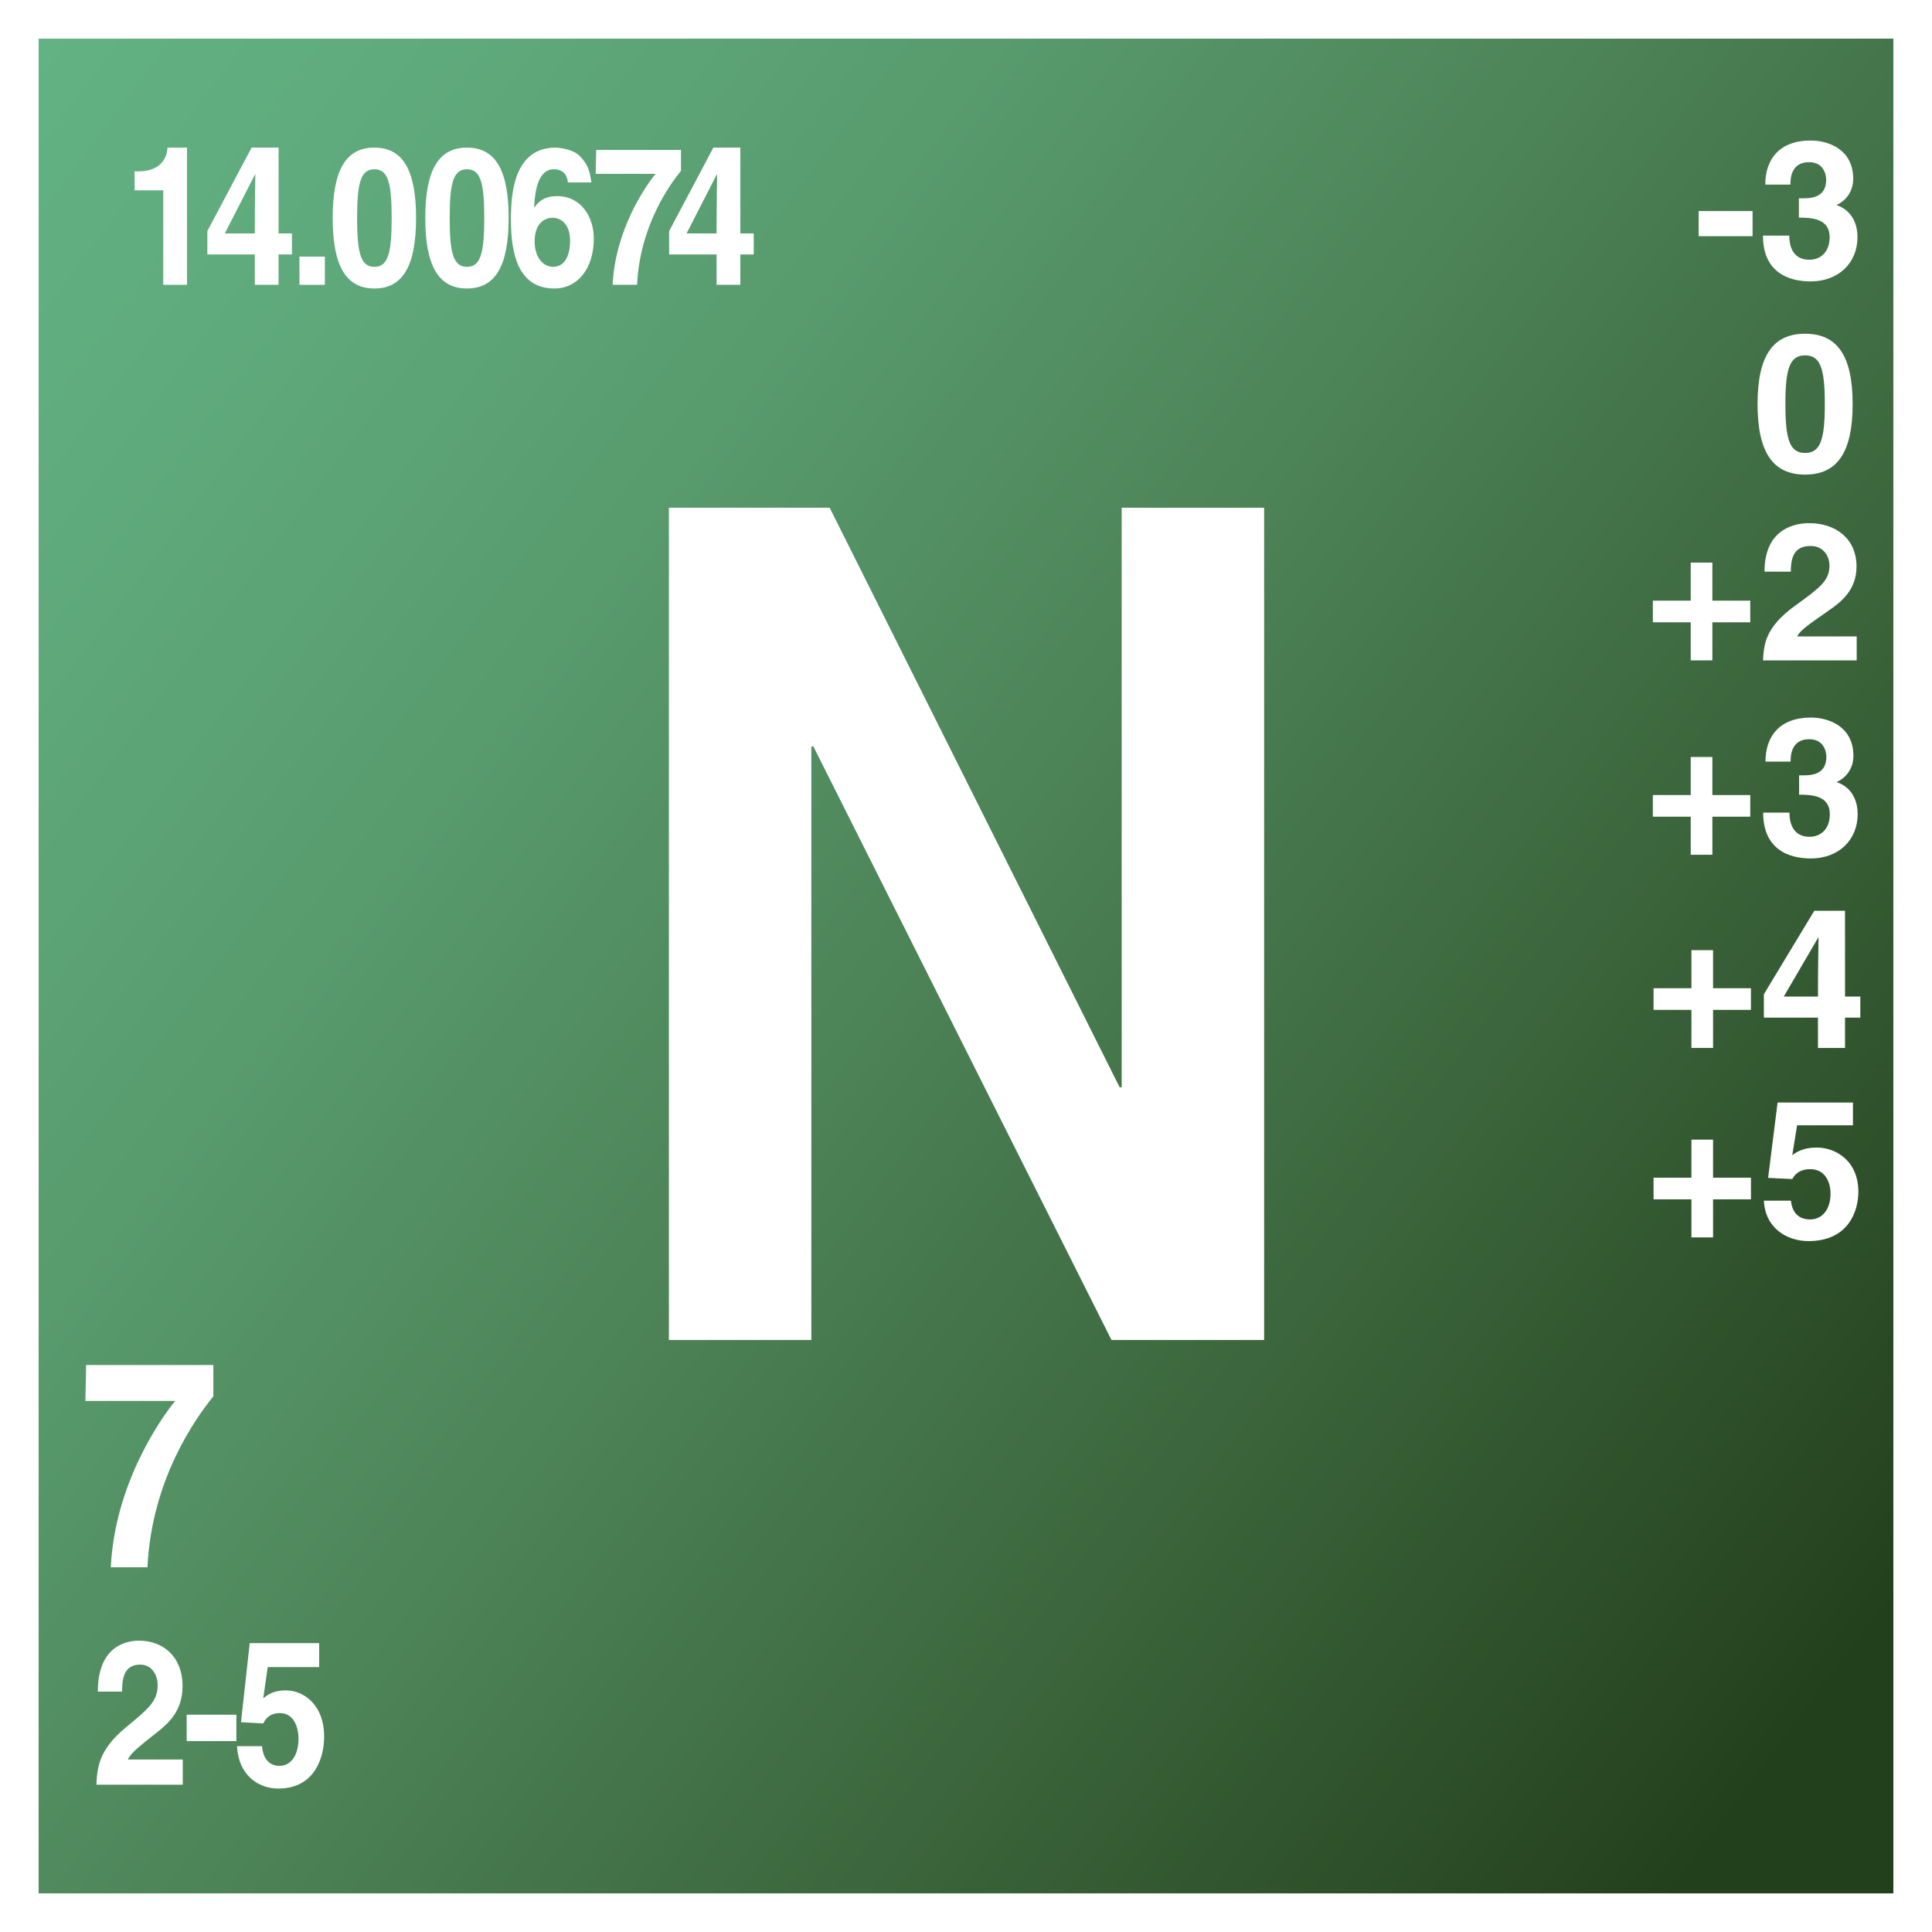
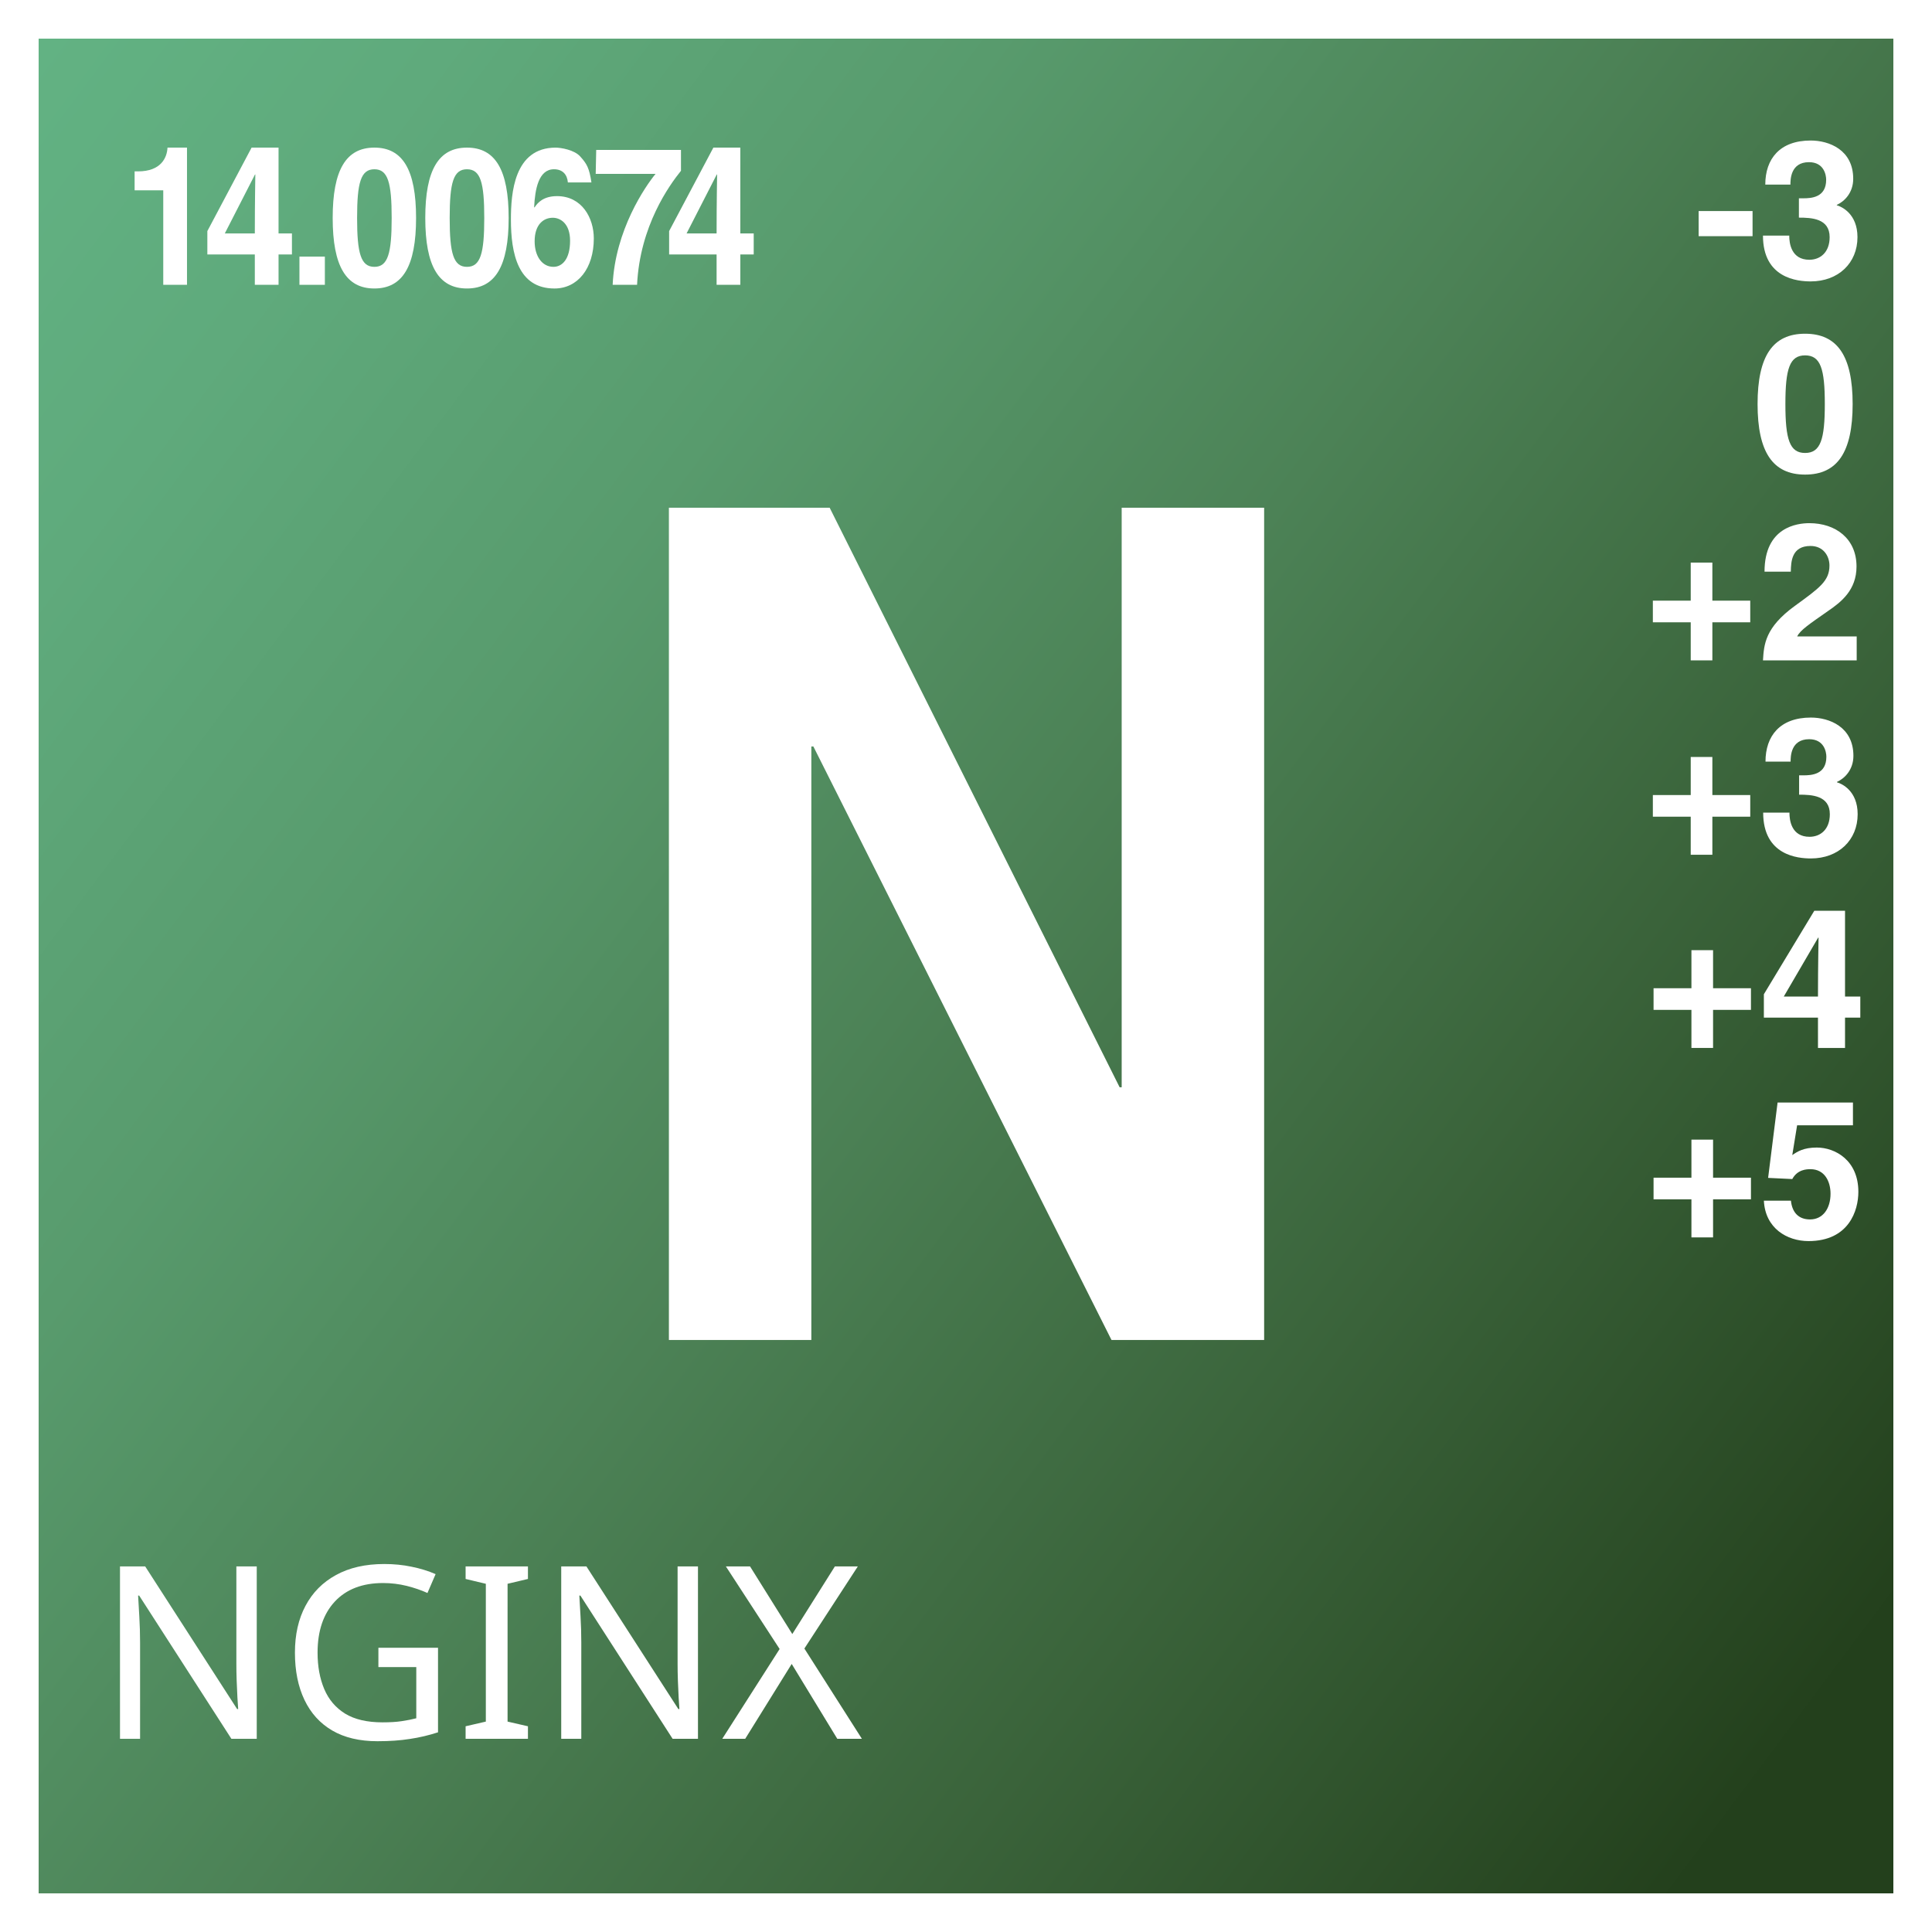
<svg xmlns="http://www.w3.org/2000/svg" version="1.1" x="0px" y="0px" width="200px" height="200px" viewBox="0 0 200 200" enable-background="new 0 0 200 200" xml:space="preserve">
  <g id="Arriere-Plan">
    <rect fill="#FFFFFF" width="200" height="200" />
  </g>
  <g id="Fond">
    <linearGradient id="SVGID_1_" gradientUnits="userSpaceOnUse" x1="-7.222" y1="19.677" x2="193.159" y2="169.789">
      <stop offset="0" style="stop-color:#62B283" />
      <stop offset="0.135" style="stop-color:#5FAA7C" />
      <stop offset="0.317" style="stop-color:#589B6D" />
      <stop offset="0.524" style="stop-color:#4C8256" />
      <stop offset="0.752" style="stop-color:#3A633A" />
      <stop offset="0.993" style="stop-color:#24411D" />
      <stop offset="1" style="stop-color:#23401C" />
    </linearGradient>
    <rect x="4" y="4" fill="url(#SVGID_1_)" width="192" height="192" />
  </g>
  <g id="Texte">
    <g>
      <path fill="#FFFFFF" d="M116.116,52.559h14.747v86.156h-15.801L84.201,77.277H83.99v61.438H69.244V52.559h16.642l30.02,59.997    h0.21V52.559z" />
    </g>
    <g>
      <path fill="#FFFFFF" d="M181.424,24.449h-5.581v-2.601h5.581V24.449z" />
      <path fill="#FFFFFF" d="M186.223,20.528h0.441c0.84,0,2.38-0.08,2.38-1.92c0-0.52-0.24-1.82-1.78-1.82    c-1.92,0-1.92,1.82-1.92,2.32h-2.602c0-2.661,1.5-4.561,4.701-4.561c1.9,0,4.401,0.96,4.401,3.961c0,1.44-0.9,2.34-1.7,2.701v0.04    c0.5,0.14,2.141,0.88,2.141,3.301c0,2.68-1.98,4.581-4.842,4.581c-1.34,0-4.941-0.3-4.941-4.741h2.741l-0.021,0.02    c0,0.76,0.201,2.48,2.081,2.48c1.12,0,2.101-0.76,2.101-2.34c0-1.94-1.881-2.021-3.182-2.021V20.528z" />
    </g>
    <g>
      <path fill="#FFFFFF" d="M186.863,34.547c3.342,0,4.922,2.301,4.922,7.282s-1.58,7.301-4.922,7.301c-3.34,0-4.92-2.32-4.92-7.301    S183.523,34.547,186.863,34.547z M186.863,46.89c1.602,0,2.041-1.4,2.041-5.061s-0.439-5.041-2.041-5.041    c-1.6,0-2.04,1.38-2.04,5.041S185.264,46.89,186.863,46.89z" />
    </g>
    <g>
      <path fill="#FFFFFF" d="M175.023,58.239h2.24v3.941h3.922v2.24h-3.922v3.941h-2.24V64.42h-3.92v-2.24h3.92V58.239z" />
      <path fill="#FFFFFF" d="M182.663,59.179c0-4.621,3.381-5.021,4.642-5.021c2.72,0,4.881,1.601,4.881,4.481    c0,2.44-1.58,3.681-2.961,4.621c-1.881,1.32-2.861,1.96-3.181,2.621h6.161v2.48h-9.702c0.101-1.66,0.22-3.401,3.301-5.641    c2.561-1.86,3.581-2.581,3.581-4.181c0-0.94-0.601-2.021-1.961-2.021c-1.96,0-2.02,1.621-2.04,2.661H182.663z" />
    </g>
    <g>
-       <path fill="#FFFFFF" d="M22.085,144.547c-1.791,2.22-6.374,8.52-6.821,17.699h-3.792c0.395-8.52,5.083-15.3,6.663-17.22H8.838    l0.079-3.72h13.168V144.547z" />
-     </g>
-     <g>
      <path fill="#FFFFFF" d="M175.023,78.362h2.24v3.941h3.922v2.24h-3.922v3.941h-2.24v-3.941h-3.92v-2.24h3.92V78.362z" />
      <path fill="#FFFFFF" d="M186.244,80.263h0.439c0.84,0,2.381-0.08,2.381-1.92c0-0.52-0.24-1.82-1.78-1.82    c-1.921,0-1.921,1.82-1.921,2.32h-2.6c0-2.661,1.5-4.561,4.7-4.561c1.9,0,4.401,0.96,4.401,3.961c0,1.44-0.9,2.34-1.701,2.701    v0.04c0.5,0.14,2.141,0.88,2.141,3.301c0,2.68-1.98,4.581-4.841,4.581c-1.34,0-4.94-0.3-4.94-4.741h2.74l-0.02,0.02    c0,0.76,0.199,2.48,2.08,2.48c1.12,0,2.1-0.76,2.1-2.34c0-1.94-1.88-2.021-3.18-2.021V80.263z" />
    </g>
    <g>
      <path fill="#FFFFFF" d="M175.096,98.362h2.24v3.94h3.922v2.24h-3.922v3.941h-2.24v-3.941h-3.92v-2.24h3.92V98.362z" />
      <path fill="#FFFFFF" d="M192.578,105.344h-1.581v3.141h-2.801v-3.141h-5.601v-2.42l5.221-8.643h3.181v8.882h1.581V105.344z     M188.196,103.163c0-3.44,0.06-5.661,0.06-6.101h-0.039l-3.561,6.101H188.196z" />
    </g>
    <g>
      <path fill="#FFFFFF" d="M175.096,117.974h2.24v3.94h3.922v2.24h-3.922v3.941h-2.24v-3.941h-3.92v-2.24h3.92V117.974z" />
      <path fill="#FFFFFF" d="M185.536,119.574c0.521-0.36,1.16-0.78,2.54-0.78c1.9,0,4.301,1.319,4.301,4.581    c0,1.939-0.98,5.101-5.16,5.101c-2.221,0-4.481-1.32-4.621-4.181h2.801c0.119,1.16,0.74,1.94,1.98,1.94    c1.34,0,2.119-1.14,2.119-2.661c0-1.26-0.6-2.54-2.08-2.54c-0.38,0-1.34,0.021-1.88,1.021l-2.501-0.12l0.98-7.802h7.802v2.36    h-5.781L185.536,119.574z" />
    </g>
    <g>
      <path fill="#FFFFFF" d="M13.935,17.741h0.351c2.369,0,3.001-1.4,3.054-2.46h2.018v14.203H16.9v-9.782h-2.965V17.741z" />
      <path fill="#FFFFFF" d="M30.222,26.343h-1.386v3.141h-2.457v-3.141h-4.914v-2.42l4.58-8.642h2.79v8.882h1.386V26.343z     M26.379,24.163c0-3.44,0.053-5.661,0.053-6.101h-0.035l-3.124,6.101H26.379z" />
      <path fill="#FFFFFF" d="M33.63,29.484h-2.632v-2.92h2.632V29.484z" />
      <path fill="#FFFFFF" d="M38.756,15.281c2.93,0,4.316,2.301,4.316,7.282s-1.386,7.301-4.316,7.301c-2.931,0-4.317-2.32-4.317-7.301    S35.826,15.281,38.756,15.281z M38.756,27.624c1.404,0,1.79-1.4,1.79-5.061s-0.386-5.041-1.79-5.041s-1.79,1.38-1.79,5.041    S37.353,27.624,38.756,27.624z" />
      <path fill="#FFFFFF" d="M48.341,15.281c2.93,0,4.316,2.301,4.316,7.282s-1.386,7.301-4.316,7.301c-2.931,0-4.317-2.32-4.317-7.301    S45.411,15.281,48.341,15.281z M48.341,27.624c1.404,0,1.79-1.4,1.79-5.061s-0.386-5.041-1.79-5.041s-1.79,1.38-1.79,5.041    S46.938,27.624,48.341,27.624z" />
      <path fill="#FFFFFF" d="M58.786,18.882c-0.07-0.8-0.526-1.36-1.439-1.36c-1.597,0-1.965,2.08-2.053,3.921l0.035,0.04    c0.333-0.52,0.948-1.18,2.334-1.18c2.58,0,3.808,2.261,3.808,4.381c0,3.101-1.667,5.181-4.071,5.181    c-3.773,0-4.51-3.601-4.51-7.141c0-2.701,0.316-7.442,4.633-7.442c0.509,0,1.93,0.22,2.544,0.92c0.684,0.76,0.93,1.18,1.158,2.681    H58.786z M57.224,22.542c-0.93,0-1.878,0.66-1.878,2.44c0,1.541,0.772,2.641,1.948,2.641c0.895,0,1.72-0.78,1.72-2.701    C59.014,23.123,57.996,22.542,57.224,22.542z" />
      <path fill="#FFFFFF" d="M70.494,17.681c-1.193,1.48-4.247,5.682-4.545,11.803h-2.527c0.263-5.681,3.387-10.202,4.439-11.482    h-6.194l0.053-2.48h8.774V17.681z" />
      <path fill="#FFFFFF" d="M78.025,26.343h-1.386v3.141h-2.457v-3.141h-4.914v-2.42l4.58-8.642h2.79v8.882h1.386V26.343z     M74.182,24.163c0-3.44,0.053-5.661,0.053-6.101H74.2l-3.124,6.101H74.182z" />
    </g>
    <g>
-       <path fill="#FFFFFF" d="M10.127,175.113c0-4.851,3.115-5.271,4.276-5.271c2.507,0,4.497,1.68,4.497,4.703    c0,2.562-1.456,3.863-2.728,4.851c-1.733,1.385-2.636,2.057-2.931,2.75h5.677v2.604H9.979c0.092-1.742,0.203-3.569,3.041-5.921    c2.359-1.952,3.3-2.708,3.3-4.388c0-0.987-0.553-2.121-1.807-2.121c-1.807,0-1.862,1.701-1.88,2.793H10.127z" />
-       <path fill="#FFFFFF" d="M24.468,180.236h-5.143v-2.73h5.143V180.236z" />
-       <path fill="#FFFFFF" d="M27.251,175.806c0.479-0.378,1.069-0.819,2.341-0.819c1.751,0,3.963,1.387,3.963,4.809    c0,2.037-0.903,5.354-4.756,5.354c-2.046,0-4.129-1.385-4.258-4.388h2.581c0.111,1.218,0.682,2.036,1.825,2.036    c1.235,0,1.954-1.196,1.954-2.792c0-1.323-0.553-2.667-1.917-2.667c-0.35,0-1.235,0.021-1.732,1.071l-2.304-0.126l0.903-8.188    h7.189v2.478h-5.327L27.251,175.806z" />
-     </g>
-     <g>
	</g>
    <g>
	</g>
    <g>
- 	</g>
+       <text x="10" y="180" font-family="sans-serif" font-size="25px" fill="#FFFFFF">NGINX</text>
+     </g>
    <g>
	</g>
    <g>
	</g>
    <g>
	</g>
  </g>
</svg>
